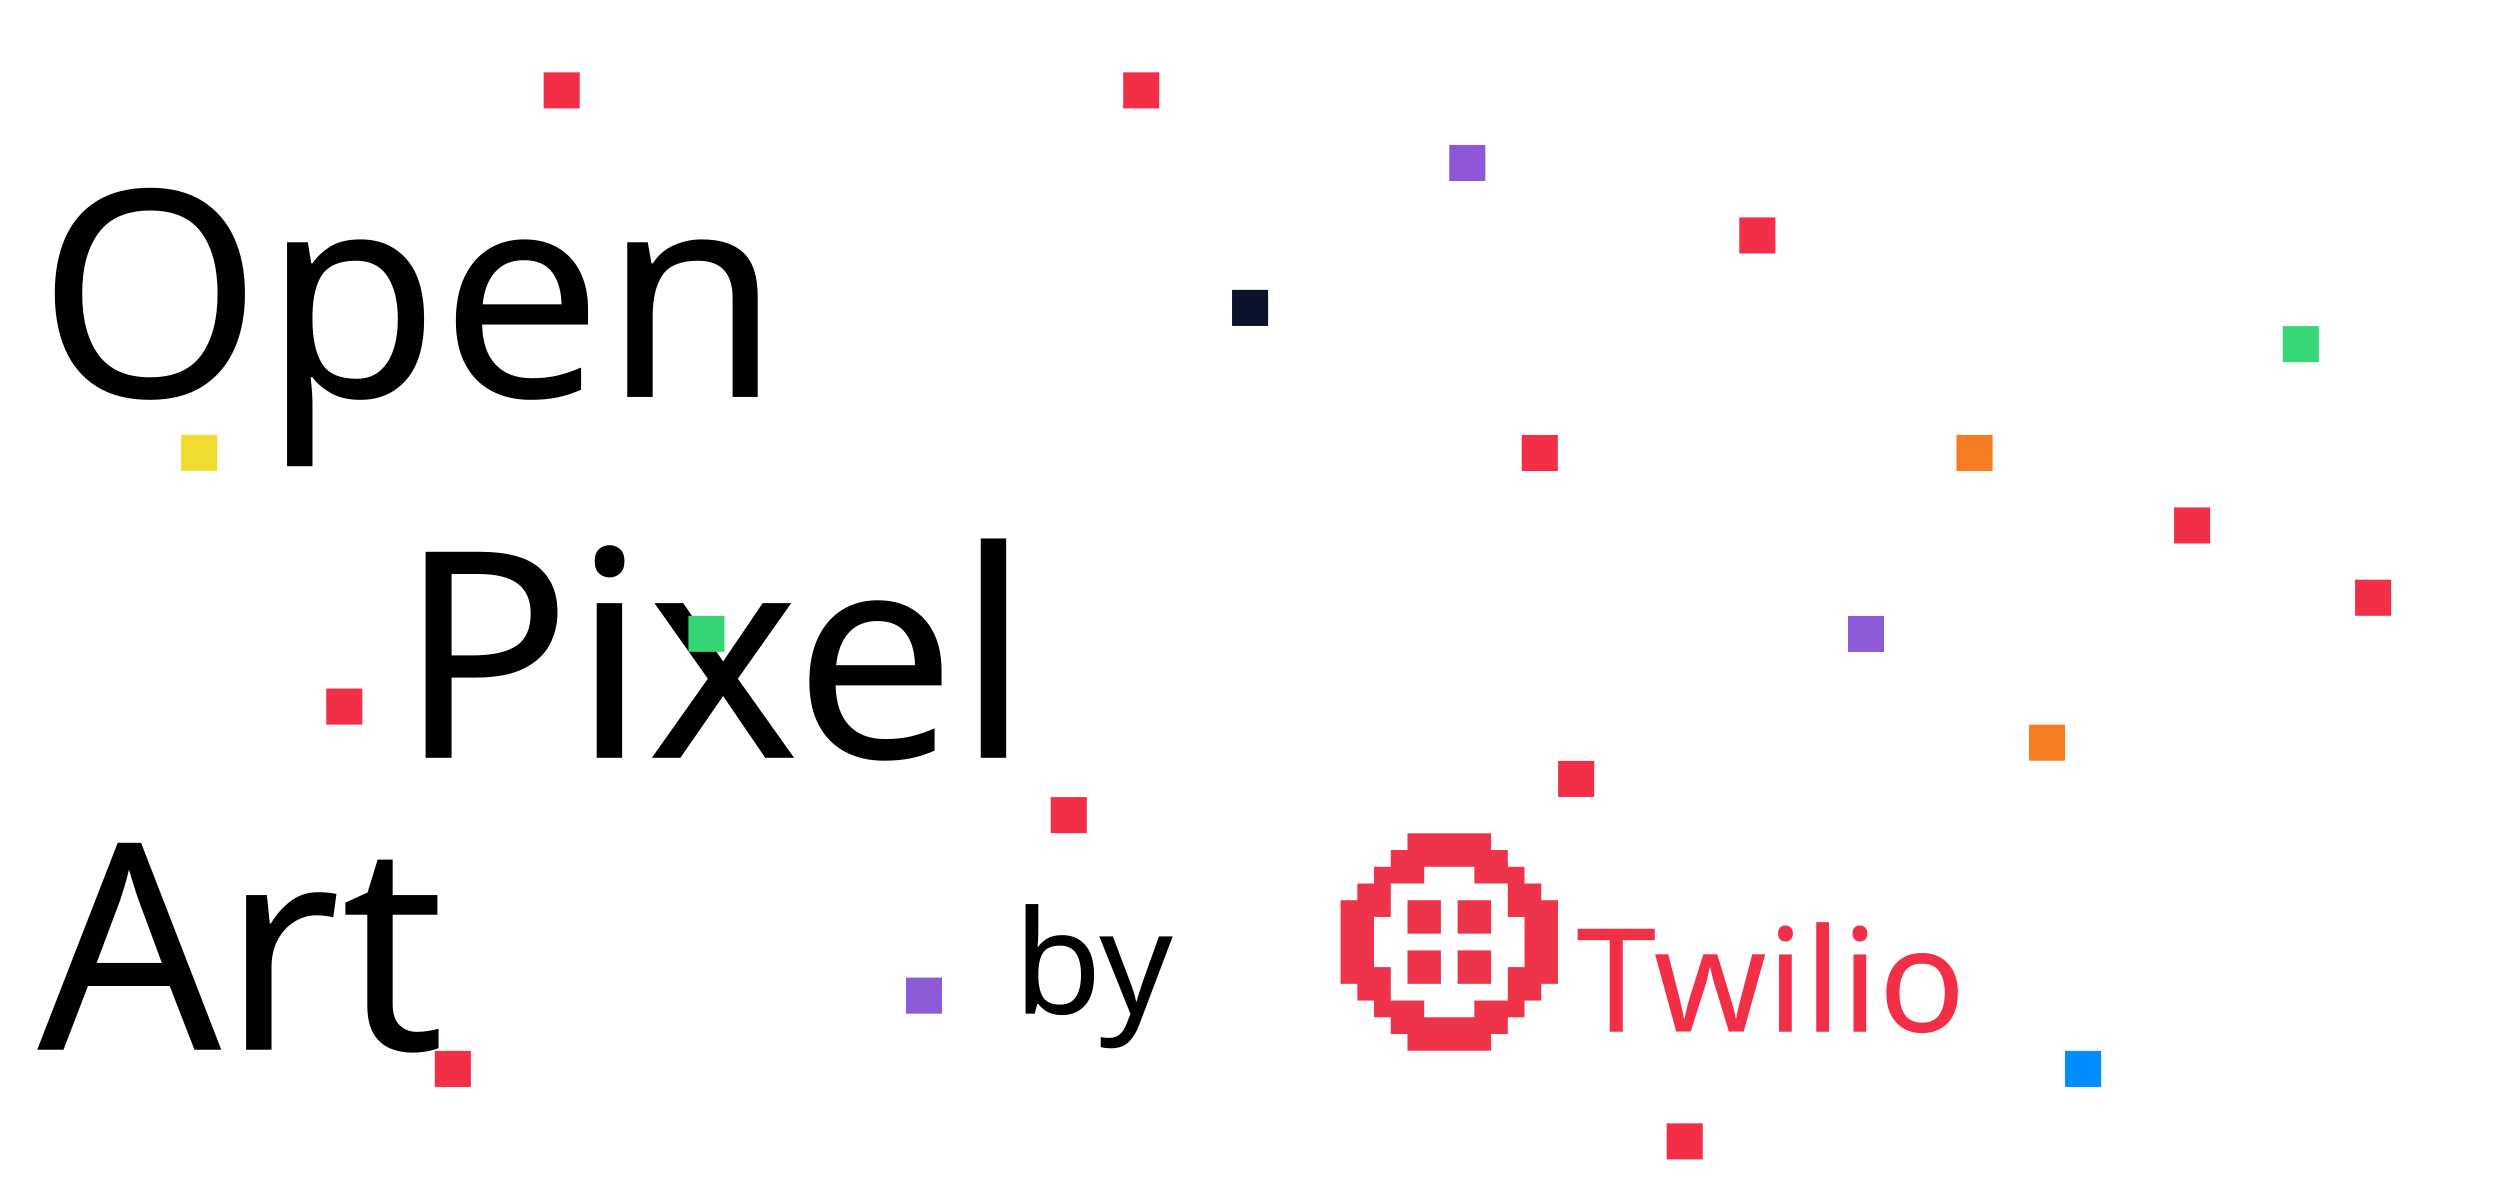
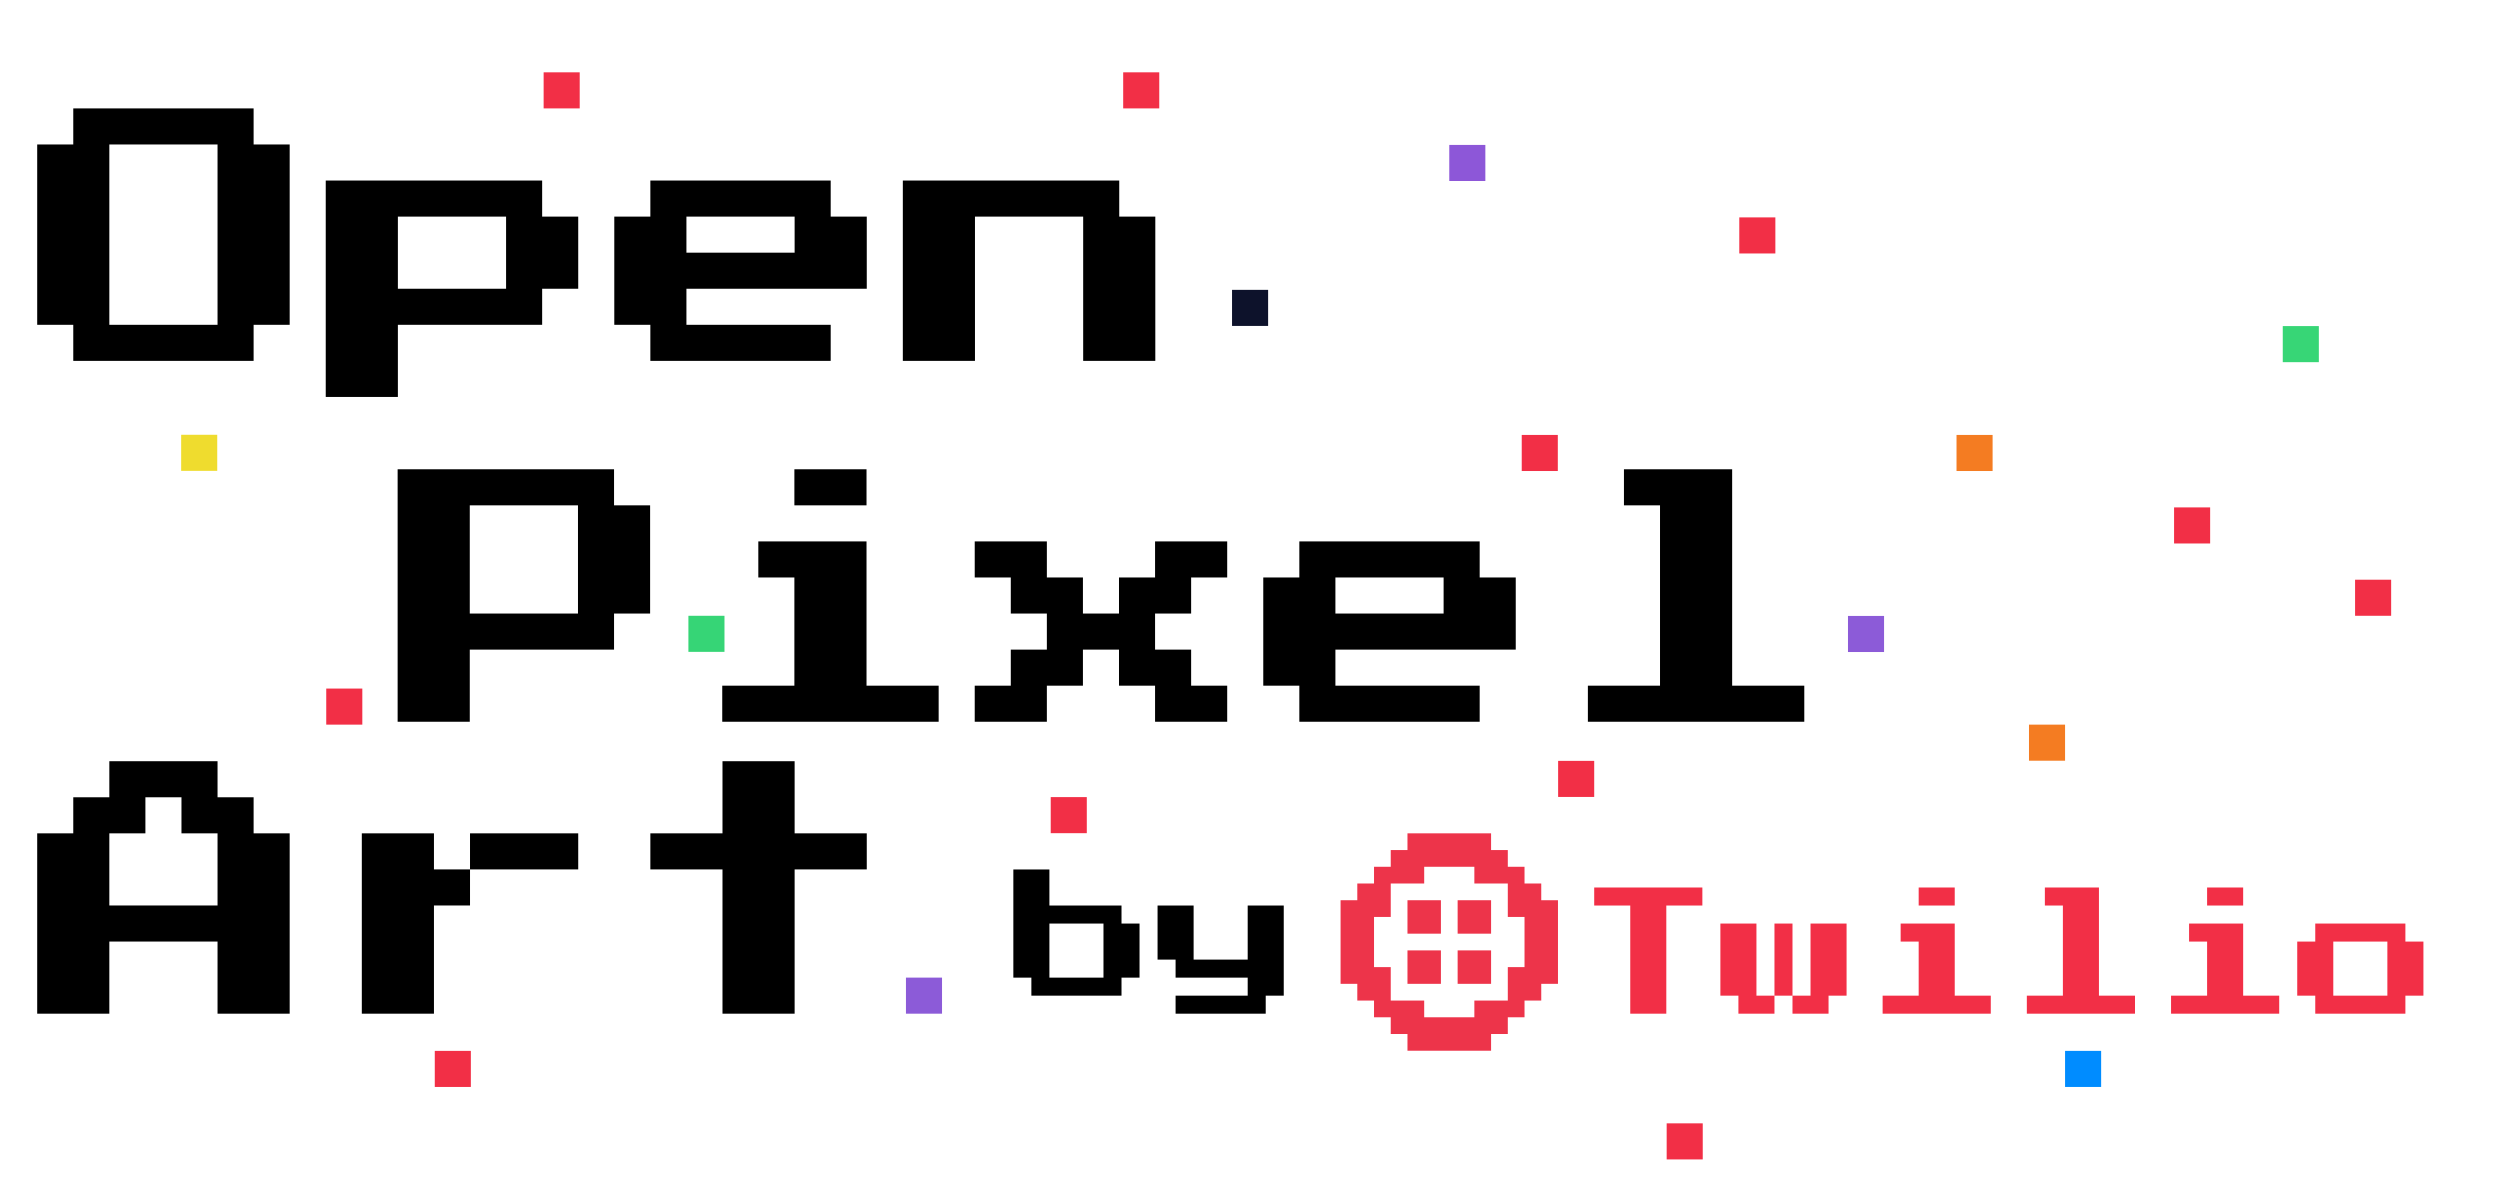
<svg xmlns="http://www.w3.org/2000/svg" width="100%" height="100%" viewBox="0 0 690 330" version="1.1" xml:space="preserve" style="fill-rule:evenodd;clip-rule:evenodd;stroke-linejoin:round;stroke-miterlimit:2;">
  <rect id="Artboard1" x="0" y="0" width="690" height="330" style="fill:none;" />
-   <text x="10.267px" y="109.558px" style="font-family:'PressStart2P-Regular', 'Press Start 2P';font-size:79.638px;">Open</text>
-   <text x="109.747px" y="209.158px" style="font-family:'PressStart2P-Regular', 'Press Start 2P';font-size:79.638px;">Pixel</text>
-   <text x="10.267px" y="289.732px" style="font-family:'PressStart2P-Regular', 'Press Start 2P';font-size:79.638px;">Art</text>
-   <text x="279.684px" y="279.777px" style="font-family:'PressStart2P-Regular', 'Press Start 2P';font-size:39.802px;">by</text>
+   <path d="M20.222,99.603l0,-9.955l-9.955,0l0,-49.774l9.955,0l0,-9.954l49.774,0l0,9.954l9.954,0l0,49.774l-9.954,0l0,9.955l-49.774,0Zm9.954,-9.955l29.865,0l0,-49.774l-29.865,0l0,49.774Z" style="fill-rule:nonzero;" />
+   <path d="M89.905,109.558l0,-59.729l59.729,0l0,9.955l9.955,0l0,19.91l-9.955,0l0,9.954l-39.819,0l0,19.91l-19.91,0Zm19.91,-29.864l29.864,0l0,-19.91l-29.864,0l0,19.91Z" style="fill-rule:nonzero;" />
+   <path d="M179.498,99.603l0,-9.955l-9.954,0l0,-29.864l9.954,0l0,-9.955l49.774,0l0,9.955l9.955,0l0,19.91l-49.774,0l0,9.954l39.819,0l0,9.955l-49.774,0Zm9.955,-29.864l29.864,0l0,-9.955l-29.864,0l0,9.955Z" style="fill-rule:nonzero;" />
+   <path d="M249.182,99.603l0,-49.774l59.729,0l0,9.955l9.954,0l0,39.819l-19.909,0l0,-39.819l-29.865,0l0,39.819l-19.909,0Z" style="fill-rule:nonzero;" />
+   <path d="M109.747,199.203l0,-69.683l59.729,0l0,9.954l9.955,0l0,29.865l-9.955,0l0,9.955l-39.819,0l0,19.909l-19.91,0Zm19.91,-29.864l29.864,0l0,-29.865l-29.864,0l0,29.865Z" style="fill-rule:nonzero;" />
+   <path d="M219.25,139.474l0,-9.954l19.909,0l0,9.954l-19.909,0Zm-19.91,59.729l0,-9.955l19.91,0l0,-29.864l-9.955,0l0,-9.955l29.864,0l0,39.819l19.91,0l0,9.955l-59.729,0Z" style="fill-rule:nonzero;" />
+   <path d="M269.024,199.203l0,-9.955l9.955,0l0,-9.954l9.954,0l0,-9.955l-9.954,0l0,-9.955l-9.955,0l0,-9.955l19.909,0l0,9.955l9.955,0l0,9.955l9.955,0l0,-9.955l9.955,0l0,-9.955l19.909,0l0,9.955l-9.954,0l0,9.955l-9.955,0l0,9.955l9.955,0l0,9.954l9.954,0l0,9.955l-19.909,0l0,-9.955l-9.955,0l0,-9.954l-9.955,0l0,9.954l-9.955,0l0,9.955l-19.909,0Z" style="fill-rule:nonzero;" />
+   <path d="M358.617,199.203l0,-9.955l-9.955,0l0,-29.864l9.955,0l0,-9.955l49.774,0l0,9.955l9.955,0l0,19.91l-49.774,0l0,9.954l39.819,0l0,9.955l-49.774,0Zm9.955,-29.864l29.864,0l0,-9.955l-29.864,0l0,9.955Z" style="fill-rule:nonzero;" />
+   <path d="M438.255,199.203l0,-9.955l19.91,0l0,-49.774l-9.955,0l0,-9.954l29.864,0l0,59.728l19.91,0l0,9.955l-59.729,0Z" style="fill-rule:nonzero;" />
+   <path d="M10.267,279.777l0,-49.774l9.955,0l0,-9.954l9.954,0l0,-9.955l29.865,0l0,9.955l9.955,0l0,9.954l9.954,0l0,49.774l-19.909,0l0,-19.909l-29.865,0l0,19.909l-19.909,0Zm19.909,-29.864l29.865,0l0,-19.91l-9.955,0l0,-9.954l-9.955,0l0,9.954l-9.955,0l0,19.91Z" style="fill-rule:nonzero;" />
+   <path d="M119.77,239.958l9.954,0l0,9.955l-9.954,0l0,29.864l-19.91,0l0,-49.774l19.91,0l0,9.955Zm39.819,-9.955l0,9.955l-29.865,0l0,-9.955l29.865,0Z" style="fill-rule:nonzero;" />
+   <path d="M199.408,279.777l0,-39.819l-19.91,0l0,-9.955l19.91,0l0,-19.909l19.909,0l0,19.909l19.91,0l0,9.955l-19.91,0l0,39.819l-19.909,0Z" style="fill-rule:nonzero;" />
+   <path d="M284.659,274.802l0,-4.975l-4.975,0l0,-29.852l9.951,0l0,9.951l19.901,0l0,4.975l4.975,0l0,14.926l-4.975,0l0,4.975l-24.877,0Zm4.976,-4.975l14.926,0l0,-14.926l-14.926,0l0,14.926Z" style="fill-rule:nonzero;" />
+   <path d="M324.462,279.777l0,-4.975l19.901,0l0,-4.975l-19.901,0l0,-4.976l-4.975,0l0,-14.925l9.95,0l0,14.925l14.926,0l0,-14.925l9.951,0l0,24.876l-4.976,0l0,4.975l-24.876,0Z" style="fill-rule:nonzero;" />
  <g>
    <rect x="90.043" y="190.043" width="9.957" height="9.957" style="fill:#f22f46;" />
    <rect x="340.043" y="80" width="9.957" height="9.957" style="fill:#0d122b;" />
    <rect x="420" y="120.043" width="9.957" height="9.957" style="fill:#f22f46;" />
    <rect x="510.043" y="170" width="9.957" height="9.957" style="fill:#8c5bd8;" />
    <rect x="150.043" y="19.962" width="9.957" height="9.957" style="fill:#f22f46;" />
    <rect x="190" y="169.957" width="9.957" height="9.957" style="fill:#36d576;" />
    <rect x="50" y="120" width="9.957" height="9.957" style="fill:#efdc2e;" />
    <rect x="290" y="220" width="9.957" height="9.957" style="fill:#f22f46;" />
    <rect x="120" y="290.043" width="9.957" height="9.957" style="fill:#f22f46;" />
    <rect x="560" y="200" width="9.957" height="9.957" style="fill:#f47c22;" />
    <rect x="569.957" y="290.043" width="9.957" height="9.957" style="fill:#008cff;" />
    <rect x="250.043" y="269.82" width="9.957" height="9.957" style="fill:#8c5bd8;" />
    <rect x="460" y="310.043" width="9.957" height="9.957" style="fill:#f22f46;" />
    <rect x="650" y="160" width="9.957" height="9.957" style="fill:#f22f46;" />
    <rect x="540" y="120.043" width="9.957" height="9.957" style="fill:#f47c22;" />
    <rect x="600.043" y="140.043" width="9.957" height="9.957" style="fill:#f22f46;" />
    <rect x="430.043" y="210" width="9.957" height="9.957" style="fill:#f22f46;" />
    <rect x="480.043" y="60" width="9.957" height="9.957" style="fill:#f22f46;" />
    <rect x="310" y="19.962" width="9.957" height="9.957" style="fill:#f22f46;" />
    <rect x="630.043" y="90" width="9.957" height="9.957" style="fill:#37d676;" />
    <rect x="400" y="40" width="9.957" height="9.957" style="fill:#8d57d8;" />
  </g>
-   <text x="435.025px" y="284.753px" style="font-family:'PressStart2P-Regular', 'Press Start 2P';font-size:39.802px;fill:#f22f46;">Twilio</text>
+   <path d="M449.951,279.777l0,-29.851l-9.951,0l0,-4.976l29.852,0l0,4.976l-9.951,0l0,29.851l-9.95,0Z" style="fill:#f22f46;fill-rule:nonzero;" />
+   <path d="M484.778,274.802l4.975,0l0,4.975l-9.951,0l0,-4.975l-4.975,0l0,-19.901l9.951,0l0,19.901Zm9.95,-19.901l0,19.901l-4.975,0l0,-19.901l4.975,0Zm14.926,0l0,19.901l-4.975,0l0,4.975l-9.951,0l0,-4.975l4.976,0l0,-19.901l9.95,0Z" style="fill:#f22f46;fill-rule:nonzero;" />
+   <path d="M529.555,249.926l0,-4.976l9.951,0l0,4.976l-9.951,0Zm-9.95,29.851l0,-4.975l9.95,0l0,-14.926l-4.975,0l0,-4.975l14.926,0l0,19.901l9.951,0l0,4.975l-29.852,0Z" style="fill:#f22f46;fill-rule:nonzero;" />
+   <path d="M559.407,279.777l0,-4.975l9.951,0l0,-24.876l-4.975,0l0,-4.976l14.925,0l0,29.852l9.951,0l0,4.975l-29.852,0Z" style="fill:#f22f46;fill-rule:nonzero;" />
+   <path d="M609.16,249.926l0,-4.976l9.951,0l0,4.976l-9.951,0Zm-9.95,29.851l0,-4.975l9.95,0l0,-14.926l-4.975,0l0,-4.975l14.926,0l0,19.901l9.951,0l0,4.975l-29.852,0Z" style="fill:#f22f46;fill-rule:nonzero;" />
+   <path d="M639.012,279.777l0,-4.975l-4.975,0l0,-14.926l4.975,0l0,-4.975l24.877,0l0,4.975l4.975,0l0,14.926l-4.975,0l0,4.975l-24.877,0Zm4.975,-4.975l14.926,0l0,-14.926l-14.926,0l0,14.926Z" style="fill:#f22f46;fill-rule:nonzero;" />
  <g>
-     <path d="M388.462,248.462l0,9.23l9.23,0l0,-9.23l-9.23,0Z" style="fill:#ed344a;fill-rule:nonzero;" />
-     <path d="M388.462,262.308l0,9.23l9.23,0l0,-9.23l-9.23,0Z" style="fill:#ed344a;fill-rule:nonzero;" />
-     <path d="M402.308,248.462l0,9.23l9.23,0l0,-9.23l-9.23,0Z" style="fill:#ed344a;fill-rule:nonzero;" />
-     <path d="M402.308,262.308l0,9.23l9.23,0l0,-9.23l-9.23,0Z" style="fill:#ed344a;fill-rule:nonzero;" />
+     <rect x="388.462" y="248.462" width="9.231" height="9.231" style="fill:#ed344a;fill-rule:nonzero;" />
+     <rect x="388.462" y="262.308" width="9.231" height="9.231" style="fill:#ed344a;fill-rule:nonzero;" />
+     <rect x="402.308" y="248.462" width="9.231" height="9.231" style="fill:#ed344a;fill-rule:nonzero;" />
+     <rect x="402.308" y="262.308" width="9.231" height="9.231" style="fill:#ed344a;fill-rule:nonzero;" />
    <path d="M425.385,248.462l0,-4.616l-4.616,0l0,-4.615l-4.615,0l0,-4.616l-4.616,0l0,-4.615l-23.076,0l0,4.615l-4.616,0l0,4.616l-4.615,0l0,4.615l-4.616,0l0,4.616l-4.615,0l0,23.076l4.615,0l0,4.616l4.616,0l0,4.615l4.615,0l0,4.616l4.616,0l0,4.615l23.076,0l0,-4.615l4.616,0l0,-4.616l4.615,0l0,-4.615l4.616,0l0,-4.616l4.615,0l0,-23.076l-4.615,0Zm-9.231,18.461l0,9.231l-9.231,0l0,4.615l-13.846,0l0,-4.615l-9.231,0l0,-9.231l-4.615,0l0,-13.846l4.615,0l0,-9.231l9.231,0l0,-4.615l13.846,0l0,4.615l9.231,0l0,9.231l4.615,0l0,13.846l-4.615,0Z" style="fill:#ed344a;fill-rule:nonzero;" />
  </g>
</svg>
